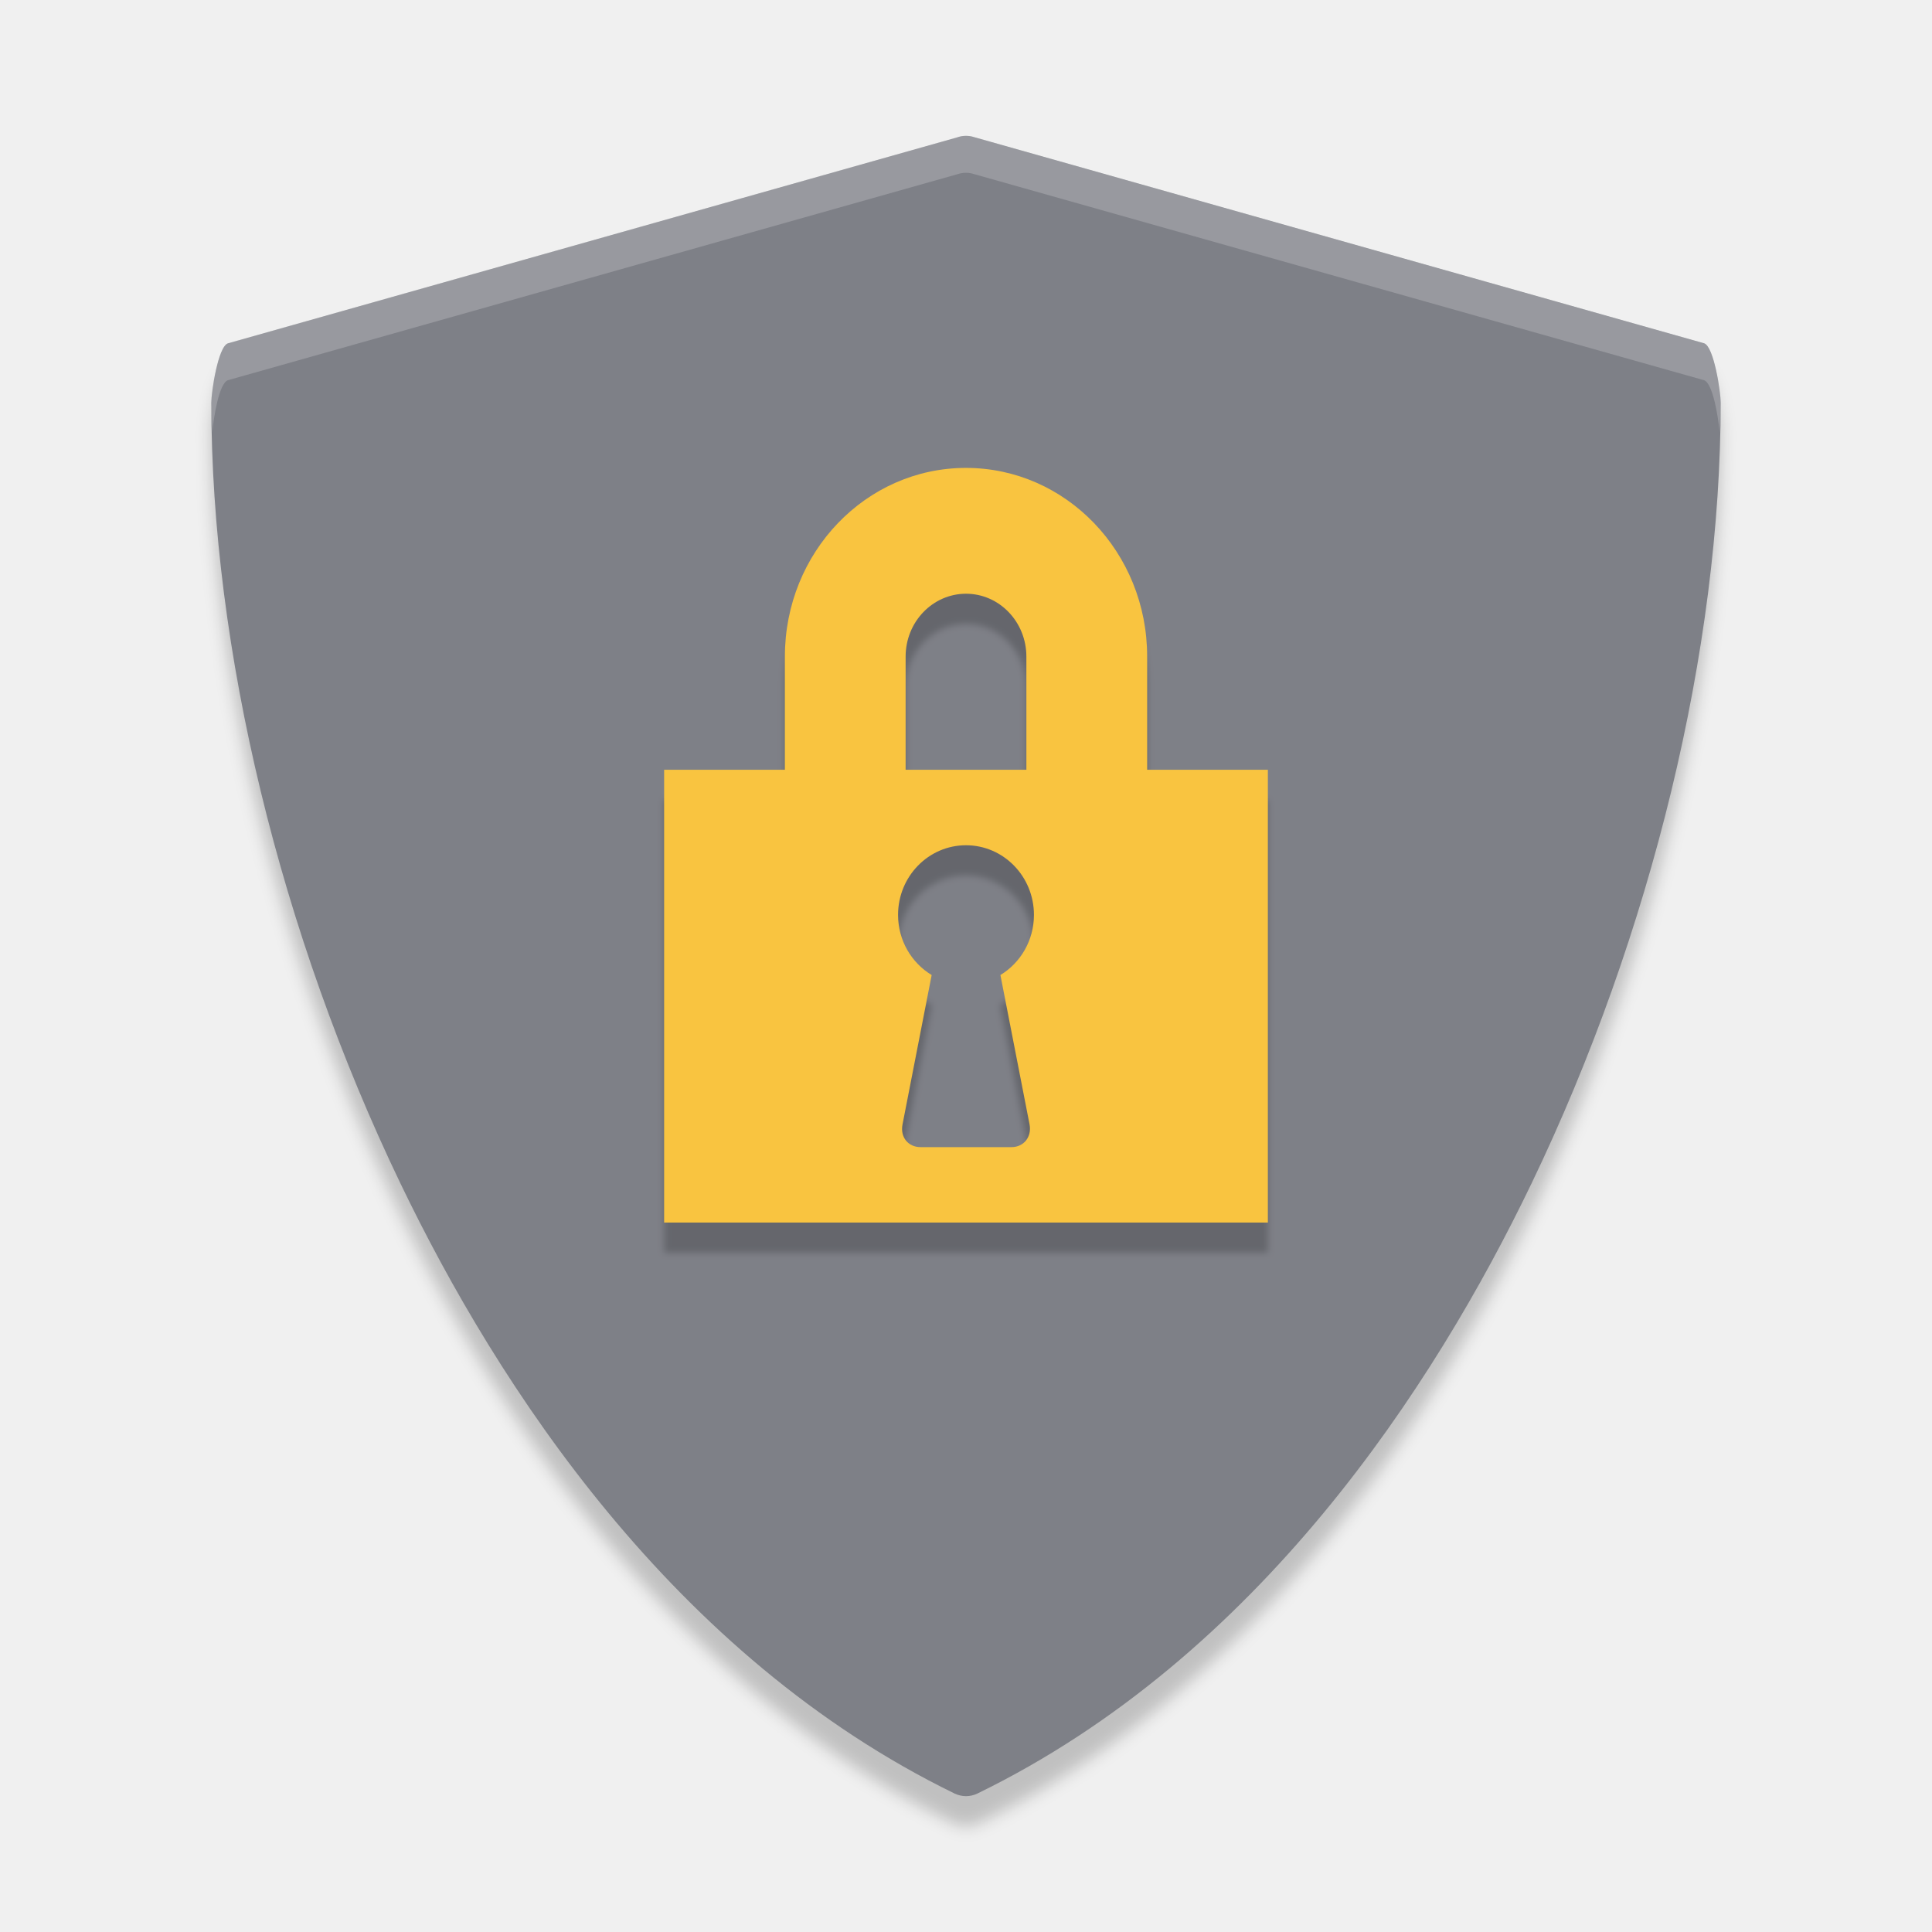
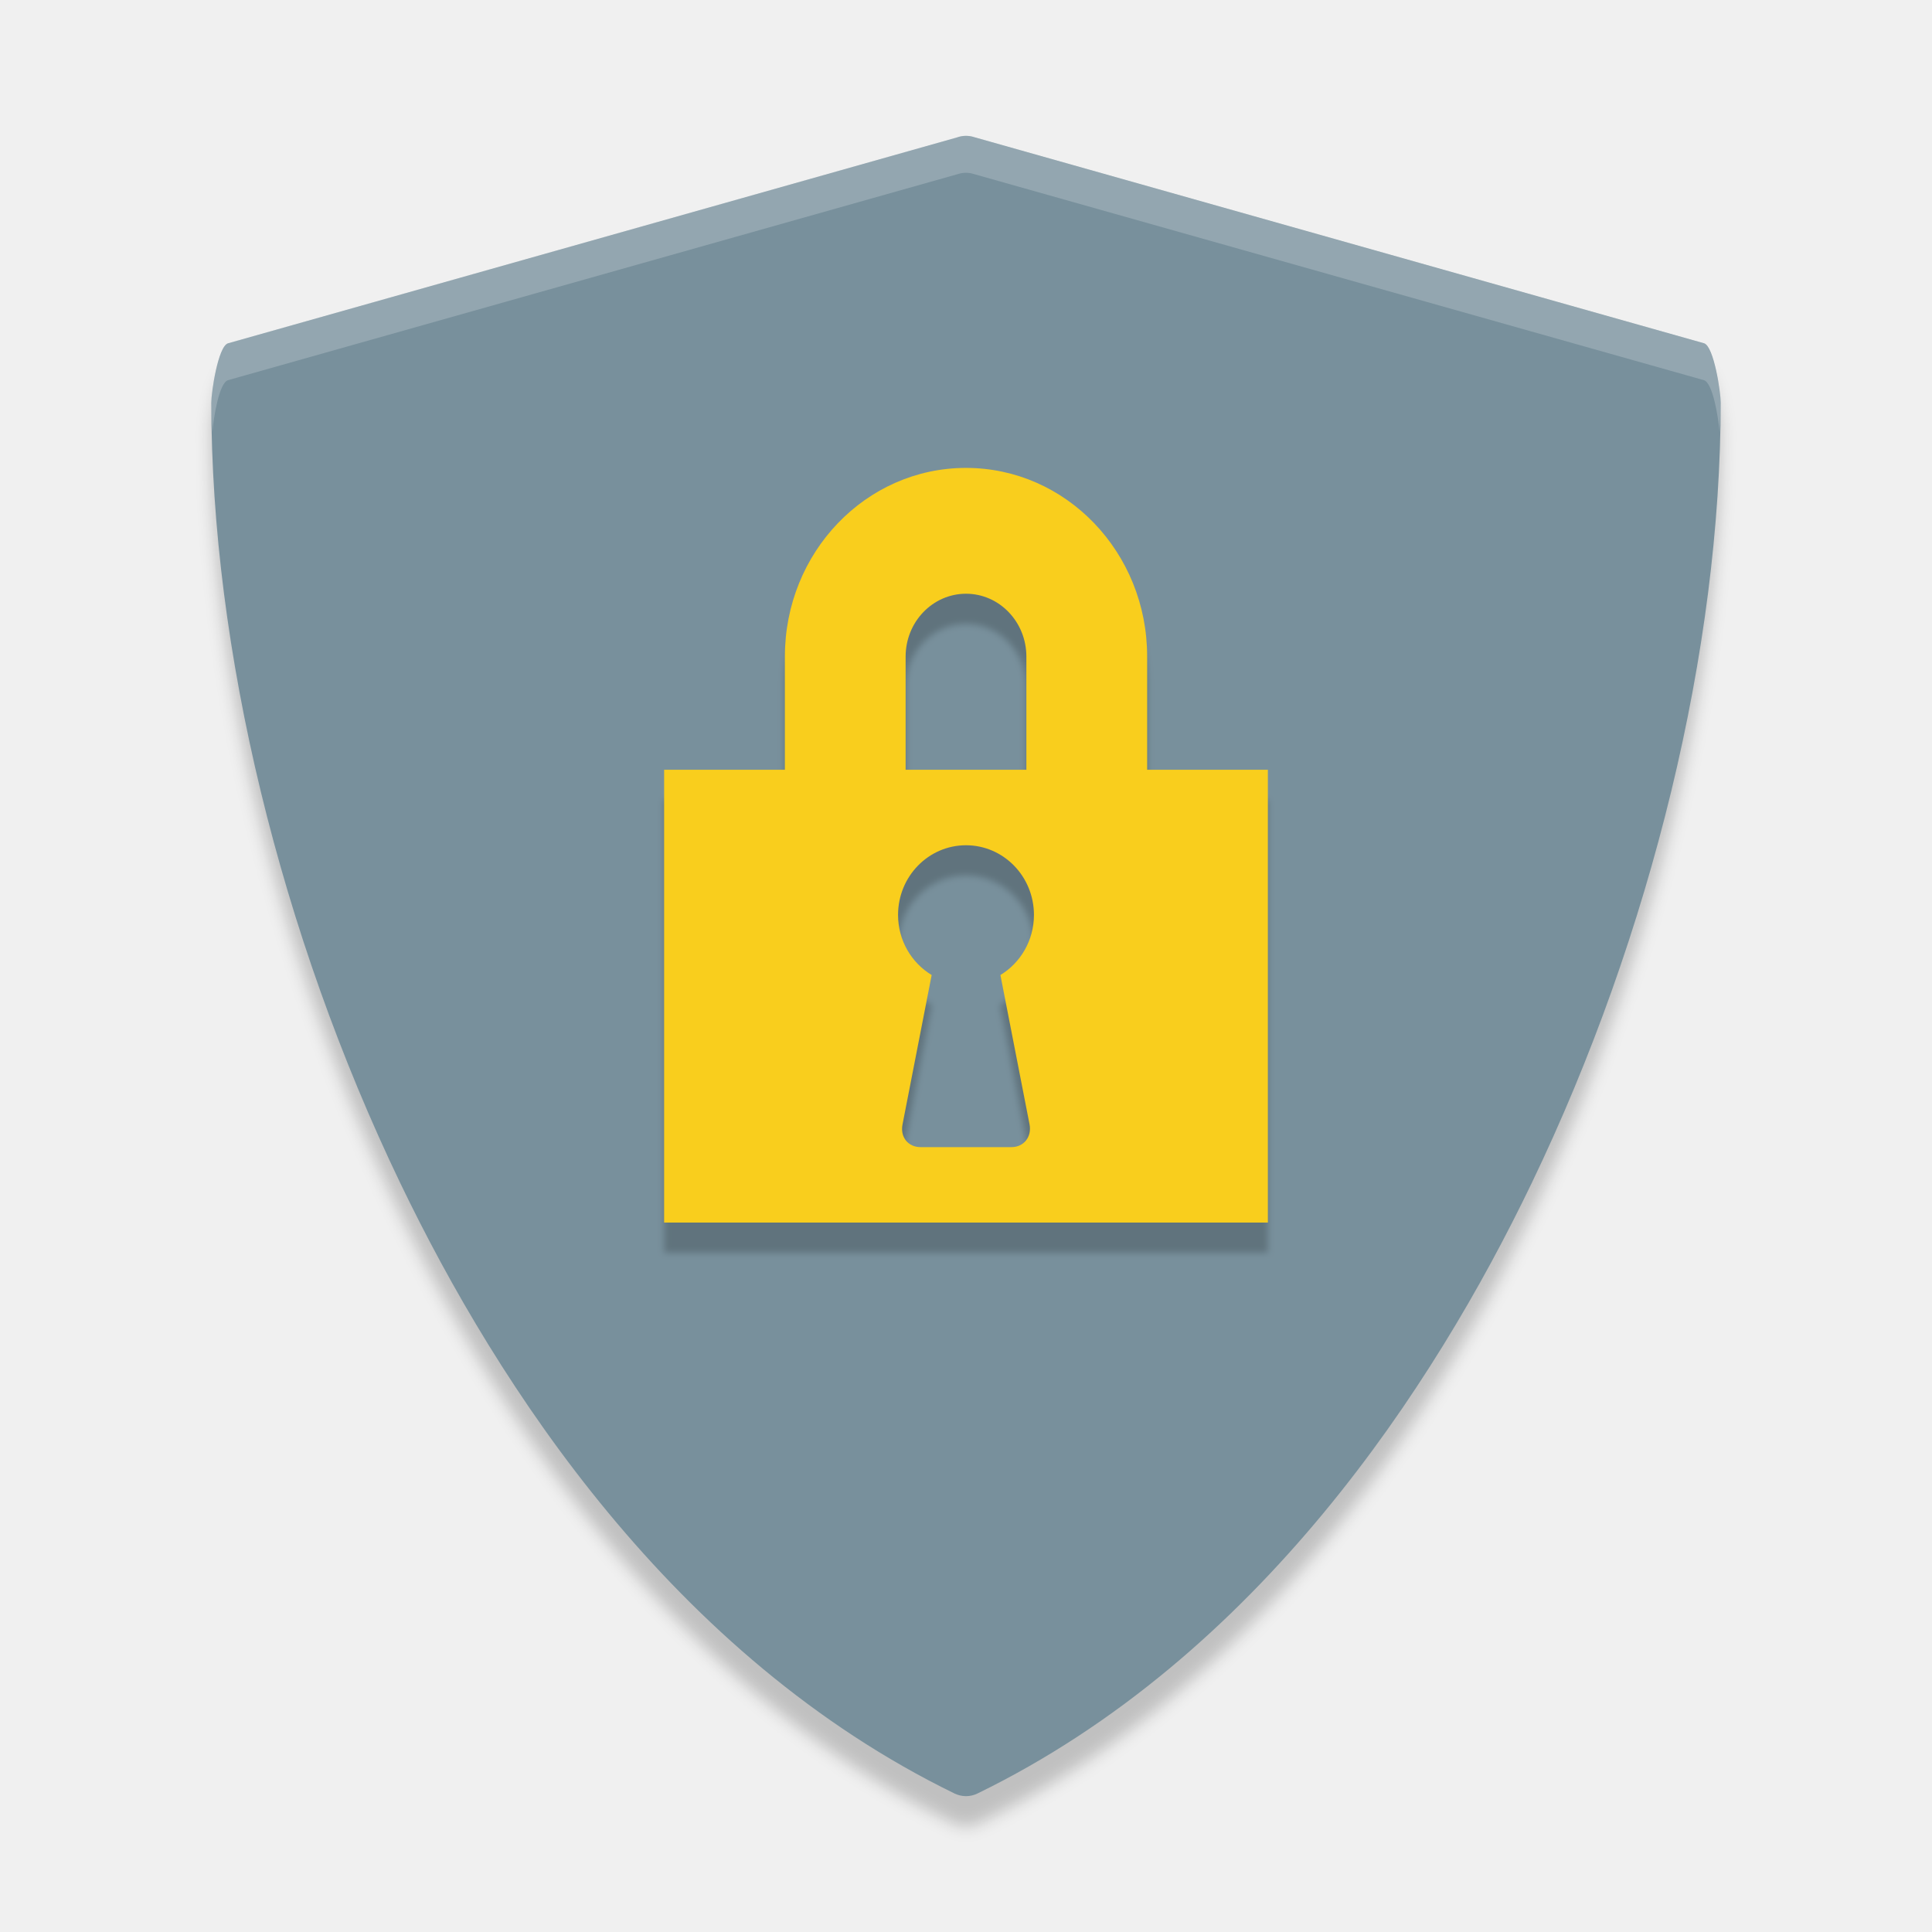
<svg xmlns="http://www.w3.org/2000/svg" version="1.1" id="svg2" width="48" height="48" viewBox="0 0 48 48">
  <defs id="defs6">
    <style id="current-color-scheme" type="text/css">
   .ColorScheme-Text { color:#5c616c; } .ColorScheme-Highlight { color:#5294e2; } .ColorScheme-ButtonBackground { color:#d3dae3; }
  </style>
    <style id="current-color-scheme-6" type="text/css">
   .ColorScheme-Text { color:#5c616c; } .ColorScheme-Highlight { color:#5294e2; } .ColorScheme-ButtonBackground { color:#d3dae3; }
  </style>
    <filter style="color-interpolation-filters:sRGB" id="filter4657" x="-0.013" width="1.025" y="-0.011" height="1.023">
      <feGaussianBlur stdDeviation="0.263" id="feGaussianBlur4659" />
    </filter>
    <filter style="color-interpolation-filters:sRGB" id="filter4716" x="-0.013" width="1.027" y="-0.011" height="1.022">
      <feGaussianBlur stdDeviation="0.113" id="feGaussianBlur4718" />
    </filter>
  </defs>
  <path style="color:#5294e2;opacity:0.2;fill:#000000;stroke-width:3.504;filter:url(#filter4657)" d="M 31.728,5.545 7.551,12.373 c -0.33,0.11 -0.551,1.63 -0.551,1.961 0,8.153 2.283,17.587 6.264,25.867 3.229,6.716 9.036,15.674 18.361,20.214 0.118,0.055 0.246,0.086 0.375,0.086 0.13,0 0.258,-0.03 0.377,-0.087 9.323,-4.539 15.13,-13.497 18.359,-20.214 3.982,-8.28 6.264,-17.715 6.264,-25.867 0,-0.331 -0.221,-1.851 -0.55,-1.961 L 32.272,5.544 c -0.178,-0.059 -0.367,-0.059 -0.544,0 z" id="path4559-5" transform="scale(0.75)" />
-   <path style="color:#5294e2;fill:#7e8087;stroke-width:2.628" d="M 23.796,3.409 5.663,8.53 c -0.248,0.082 -0.413,1.222 -0.413,1.47 0,6.115 1.712,13.19 4.698,19.4 2.422,5.037 6.777,11.755 13.771,15.161 0.088,0.041 0.185,0.064 0.281,0.064 0.097,0 0.194,-0.022 0.283,-0.065 C 31.275,41.155 35.63,34.437 38.052,29.399 41.038,23.189 42.75,16.113 42.75,9.999 42.75,9.751 42.584,8.611 42.338,8.529 L 24.204,3.408 c -0.133,-0.044 -0.275,-0.044 -0.408,0 z" id="path4559" />
+   <path style="color:#5294e2;fill:#78909c;stroke-width:2.628;fill-opacity:1" d="M 23.796,3.409 5.663,8.53 c -0.248,0.082 -0.413,1.222 -0.413,1.47 0,6.115 1.712,13.19 4.698,19.4 2.422,5.037 6.777,11.755 13.771,15.161 0.088,0.041 0.185,0.064 0.281,0.064 0.097,0 0.194,-0.022 0.283,-0.065 C 31.275,41.155 35.63,34.437 38.052,29.399 41.038,23.189 42.75,16.113 42.75,9.999 42.75,9.751 42.584,8.611 42.338,8.529 L 24.204,3.408 c -0.133,-0.044 -0.275,-0.044 -0.408,0 z" id="path4559" />
  <path style="color:#5c616c;opacity:0.2;fill:#000000;stroke-width:4.082;filter:url(#filter4716)" d="m 32,16.5 c -3.315,-5.29e-4 -6.001,2.798 -6,6.25 v 3.75 h -4 v 15 h 20 v -15 H 38.002 V 22.75 C 38.002,19.298 35.315,16.499 32,16.5 Z m 0,4.168 c 1.104,3.47e-4 2,0.932 2,2.082 v 3.75 h -4 v -3.75 c 3.34e-4,-1.15 0.896,-2.082 2,-2.082 z M 32,29 c 1.243,0 2.25,1.032 2.25,2.307 0,0.849 -0.446,1.591 -1.111,1.992 l 0.965,4.949 C 34.184,38.663 33.913,39 33.508,39 h -3.014 c -0.41,0 -0.68,-0.331 -0.598,-0.752 l 0.965,-4.949 C 30.196,32.898 29.75,32.155 29.75,31.307 29.75,30.032 30.757,29 32,29 Z" id="path4526-9-2" transform="scale(0.75)" />
-   <path style="color:#5c616c;opacity:1;fill:#f9c440;stroke-width:3.062" d="m 24,11.625 c -2.486,-3.97e-4 -4.5,2.098 -4.5,4.688 v 2.812 h -3 v 11.25 h 15 V 19.125 H 28.501 V 16.312 C 28.502,13.723 26.486,11.625 24,11.625 Z m 0,3.126 c 0.828,2.6e-4 1.5,0.699 1.5,1.562 v 2.812 h -3 v -2.812 c 2.5e-4,-0.863 0.672,-1.561 1.5,-1.562 z M 24,21 c 0.932,0 1.688,0.774 1.688,1.73 0,0.636 -0.335,1.193 -0.833,1.494 l 0.724,3.712 C 25.638,28.247 25.434,28.5 25.131,28.5 h -2.26 c -0.308,0 -0.51,-0.248 -0.448,-0.564 l 0.724,-3.712 C 22.647,23.923 22.312,23.366 22.312,22.73 22.312,21.774 23.068,21 24,21 Z" id="path4526-9" />
+   <path style="color:#5c616c;opacity:1;fill:#f9ce1d;stroke-width:3.062;fill-opacity:1" d="m 24,11.625 c -2.486,-3.97e-4 -4.5,2.098 -4.5,4.688 v 2.812 h -3 v 11.25 h 15 V 19.125 H 28.501 V 16.312 C 28.502,13.723 26.486,11.625 24,11.625 Z m 0,3.126 c 0.828,2.6e-4 1.5,0.699 1.5,1.562 v 2.812 h -3 v -2.812 c 2.5e-4,-0.863 0.672,-1.561 1.5,-1.562 z M 24,21 c 0.932,0 1.688,0.774 1.688,1.73 0,0.636 -0.335,1.193 -0.833,1.494 l 0.724,3.712 C 25.638,28.247 25.434,28.5 25.131,28.5 h -2.26 c -0.308,0 -0.51,-0.248 -0.448,-0.564 l 0.724,-3.712 C 22.647,23.923 22.312,23.366 22.312,22.73 22.312,21.774 23.068,21 24,21 Z" id="path4526-9" />
  <path style="color:#5294e2;opacity:0.2;fill:#ffffff;fill-opacity:1;stroke-width:2.628" d="m 24,3.375 c -0.068,0 -0.139,0.012 -0.205,0.034 L 5.663,8.529 c -0.248,0.082 -0.413,1.222 -0.413,1.47 0,0.242 0.021,0.494 0.026,0.739 C 5.308,10.363 5.443,9.519 5.663,9.446 L 23.795,4.326 c 0.133,-0.044 0.275,-0.044 0.407,0 l 18.134,5.12 c 0.219,0.073 0.355,0.917 0.387,1.293 0.005,-0.245 0.026,-0.497 0.026,-0.739 0,-0.248 -0.167,-1.387 -0.413,-1.47 L 24.203,3.409 C 24.136,3.387 24.069,3.375 24,3.375 Z" id="path4559-7" />
</svg>
